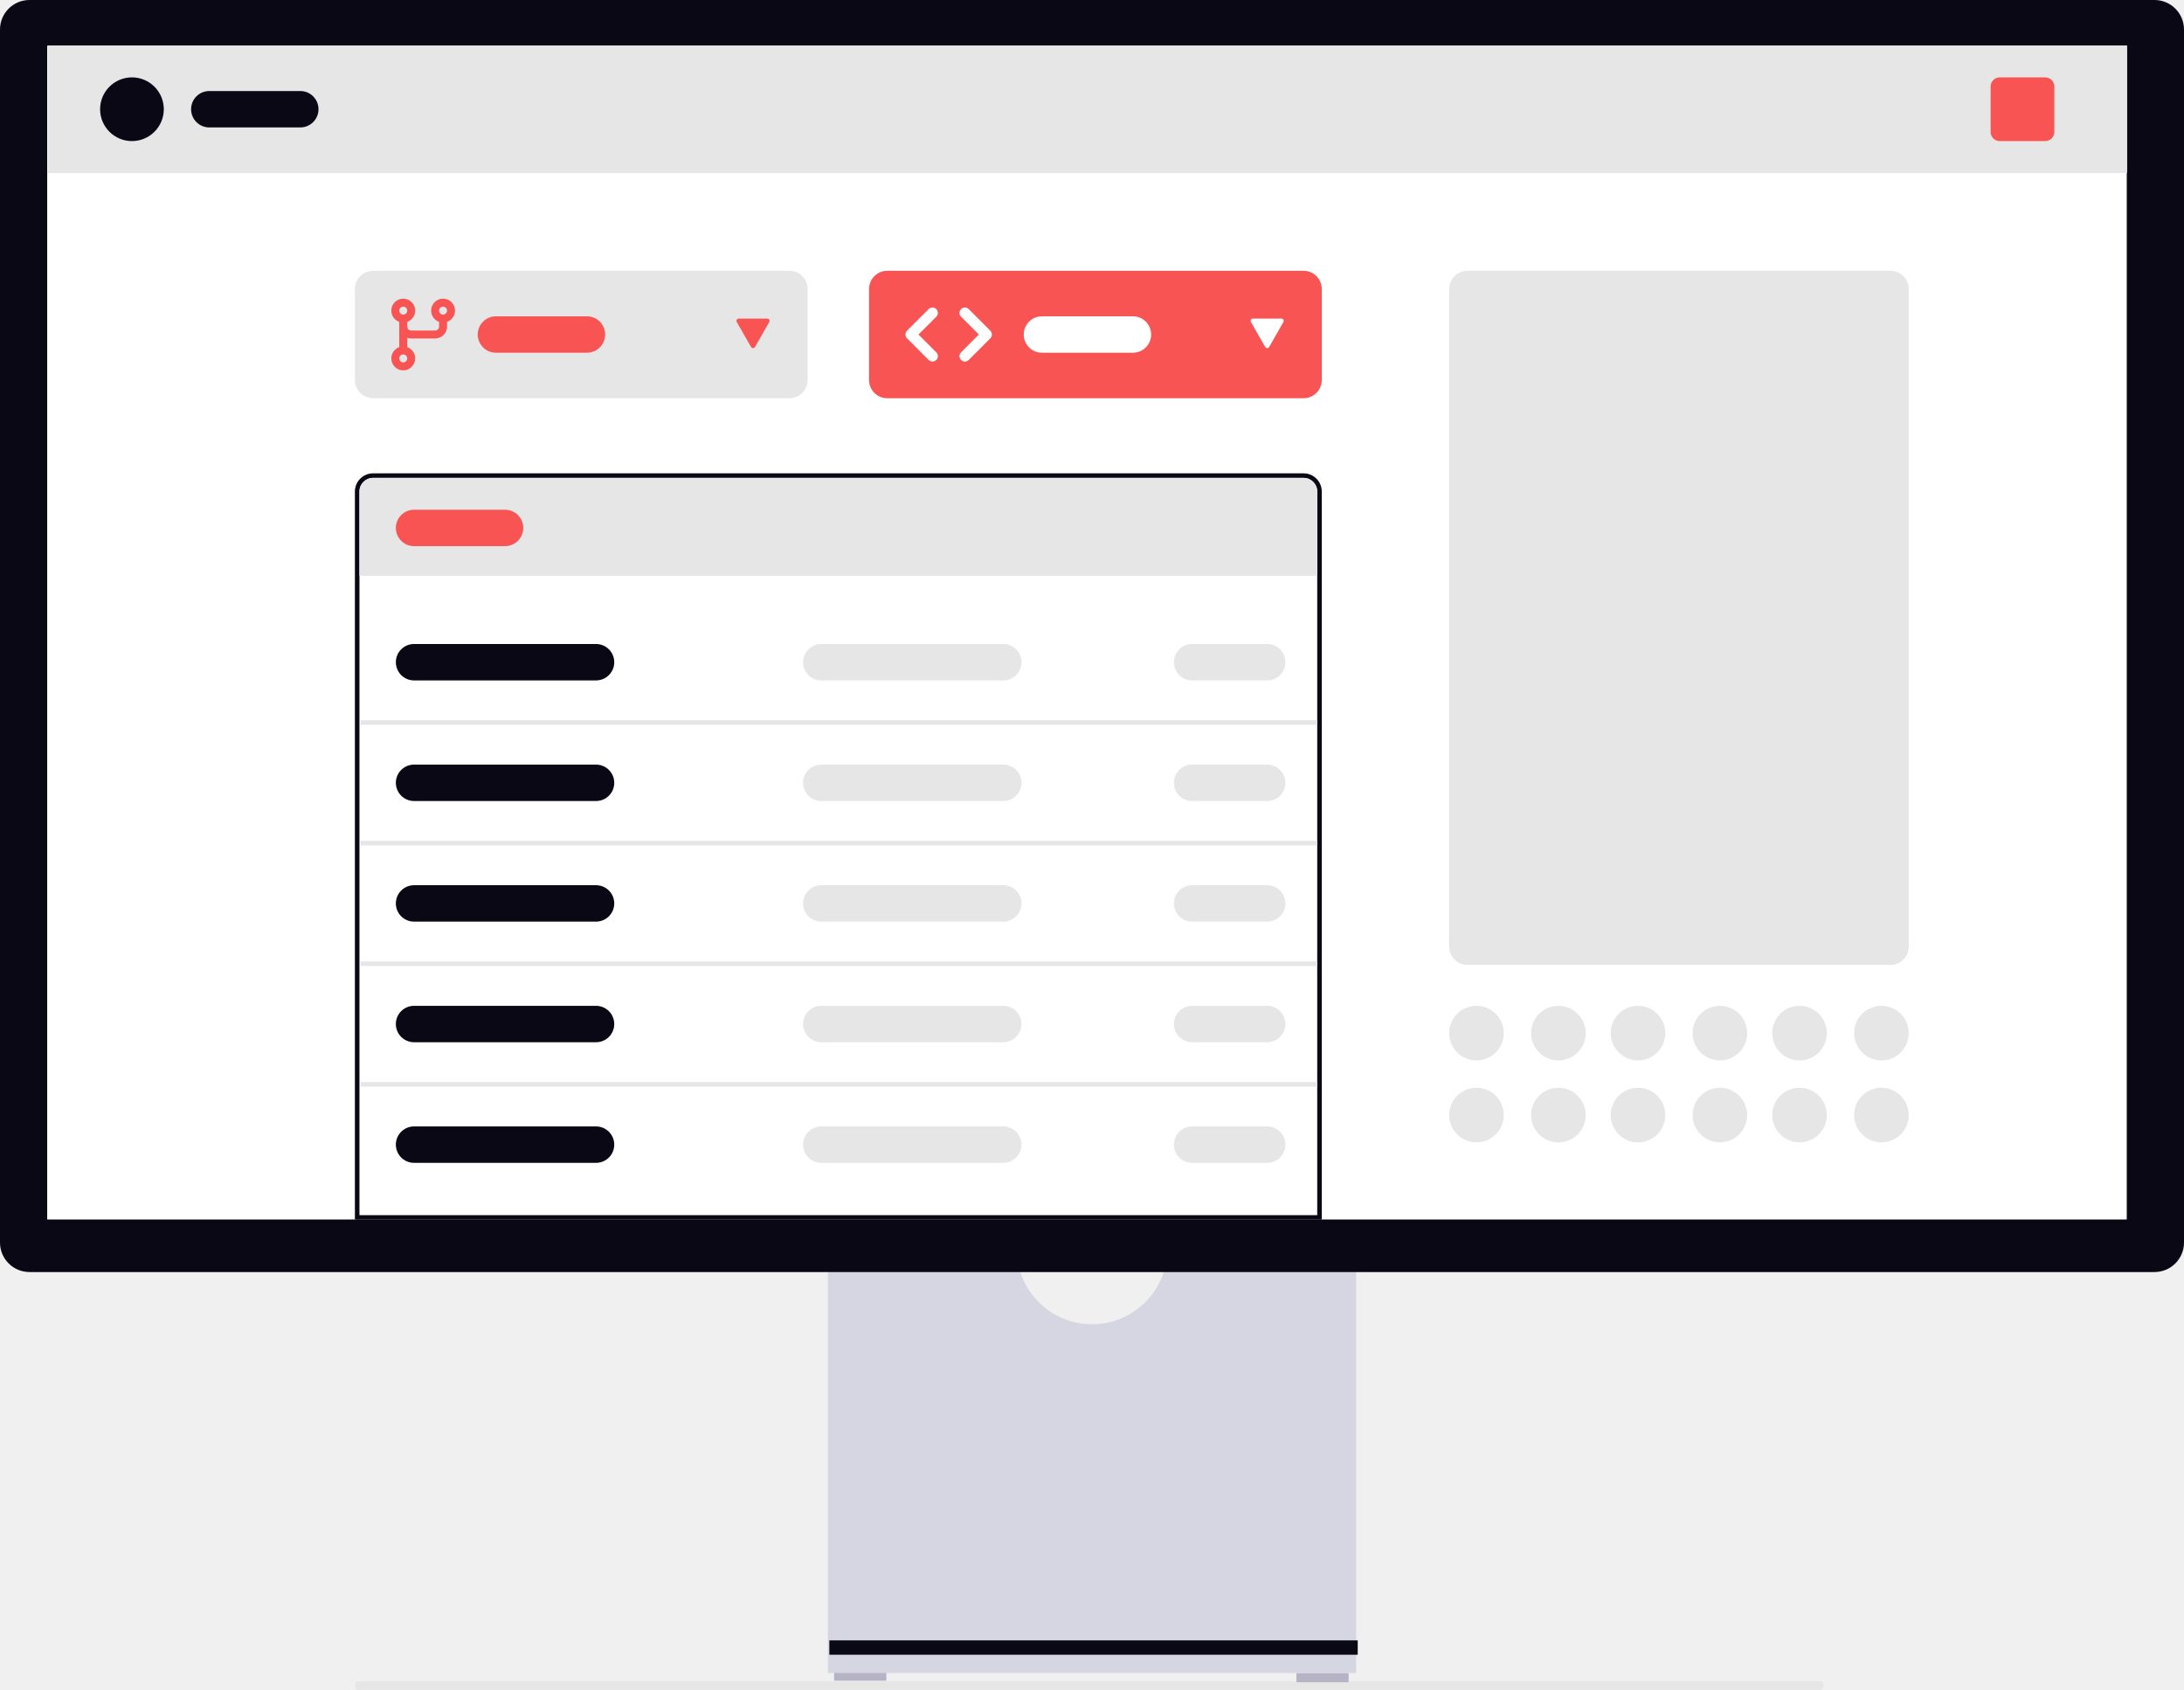
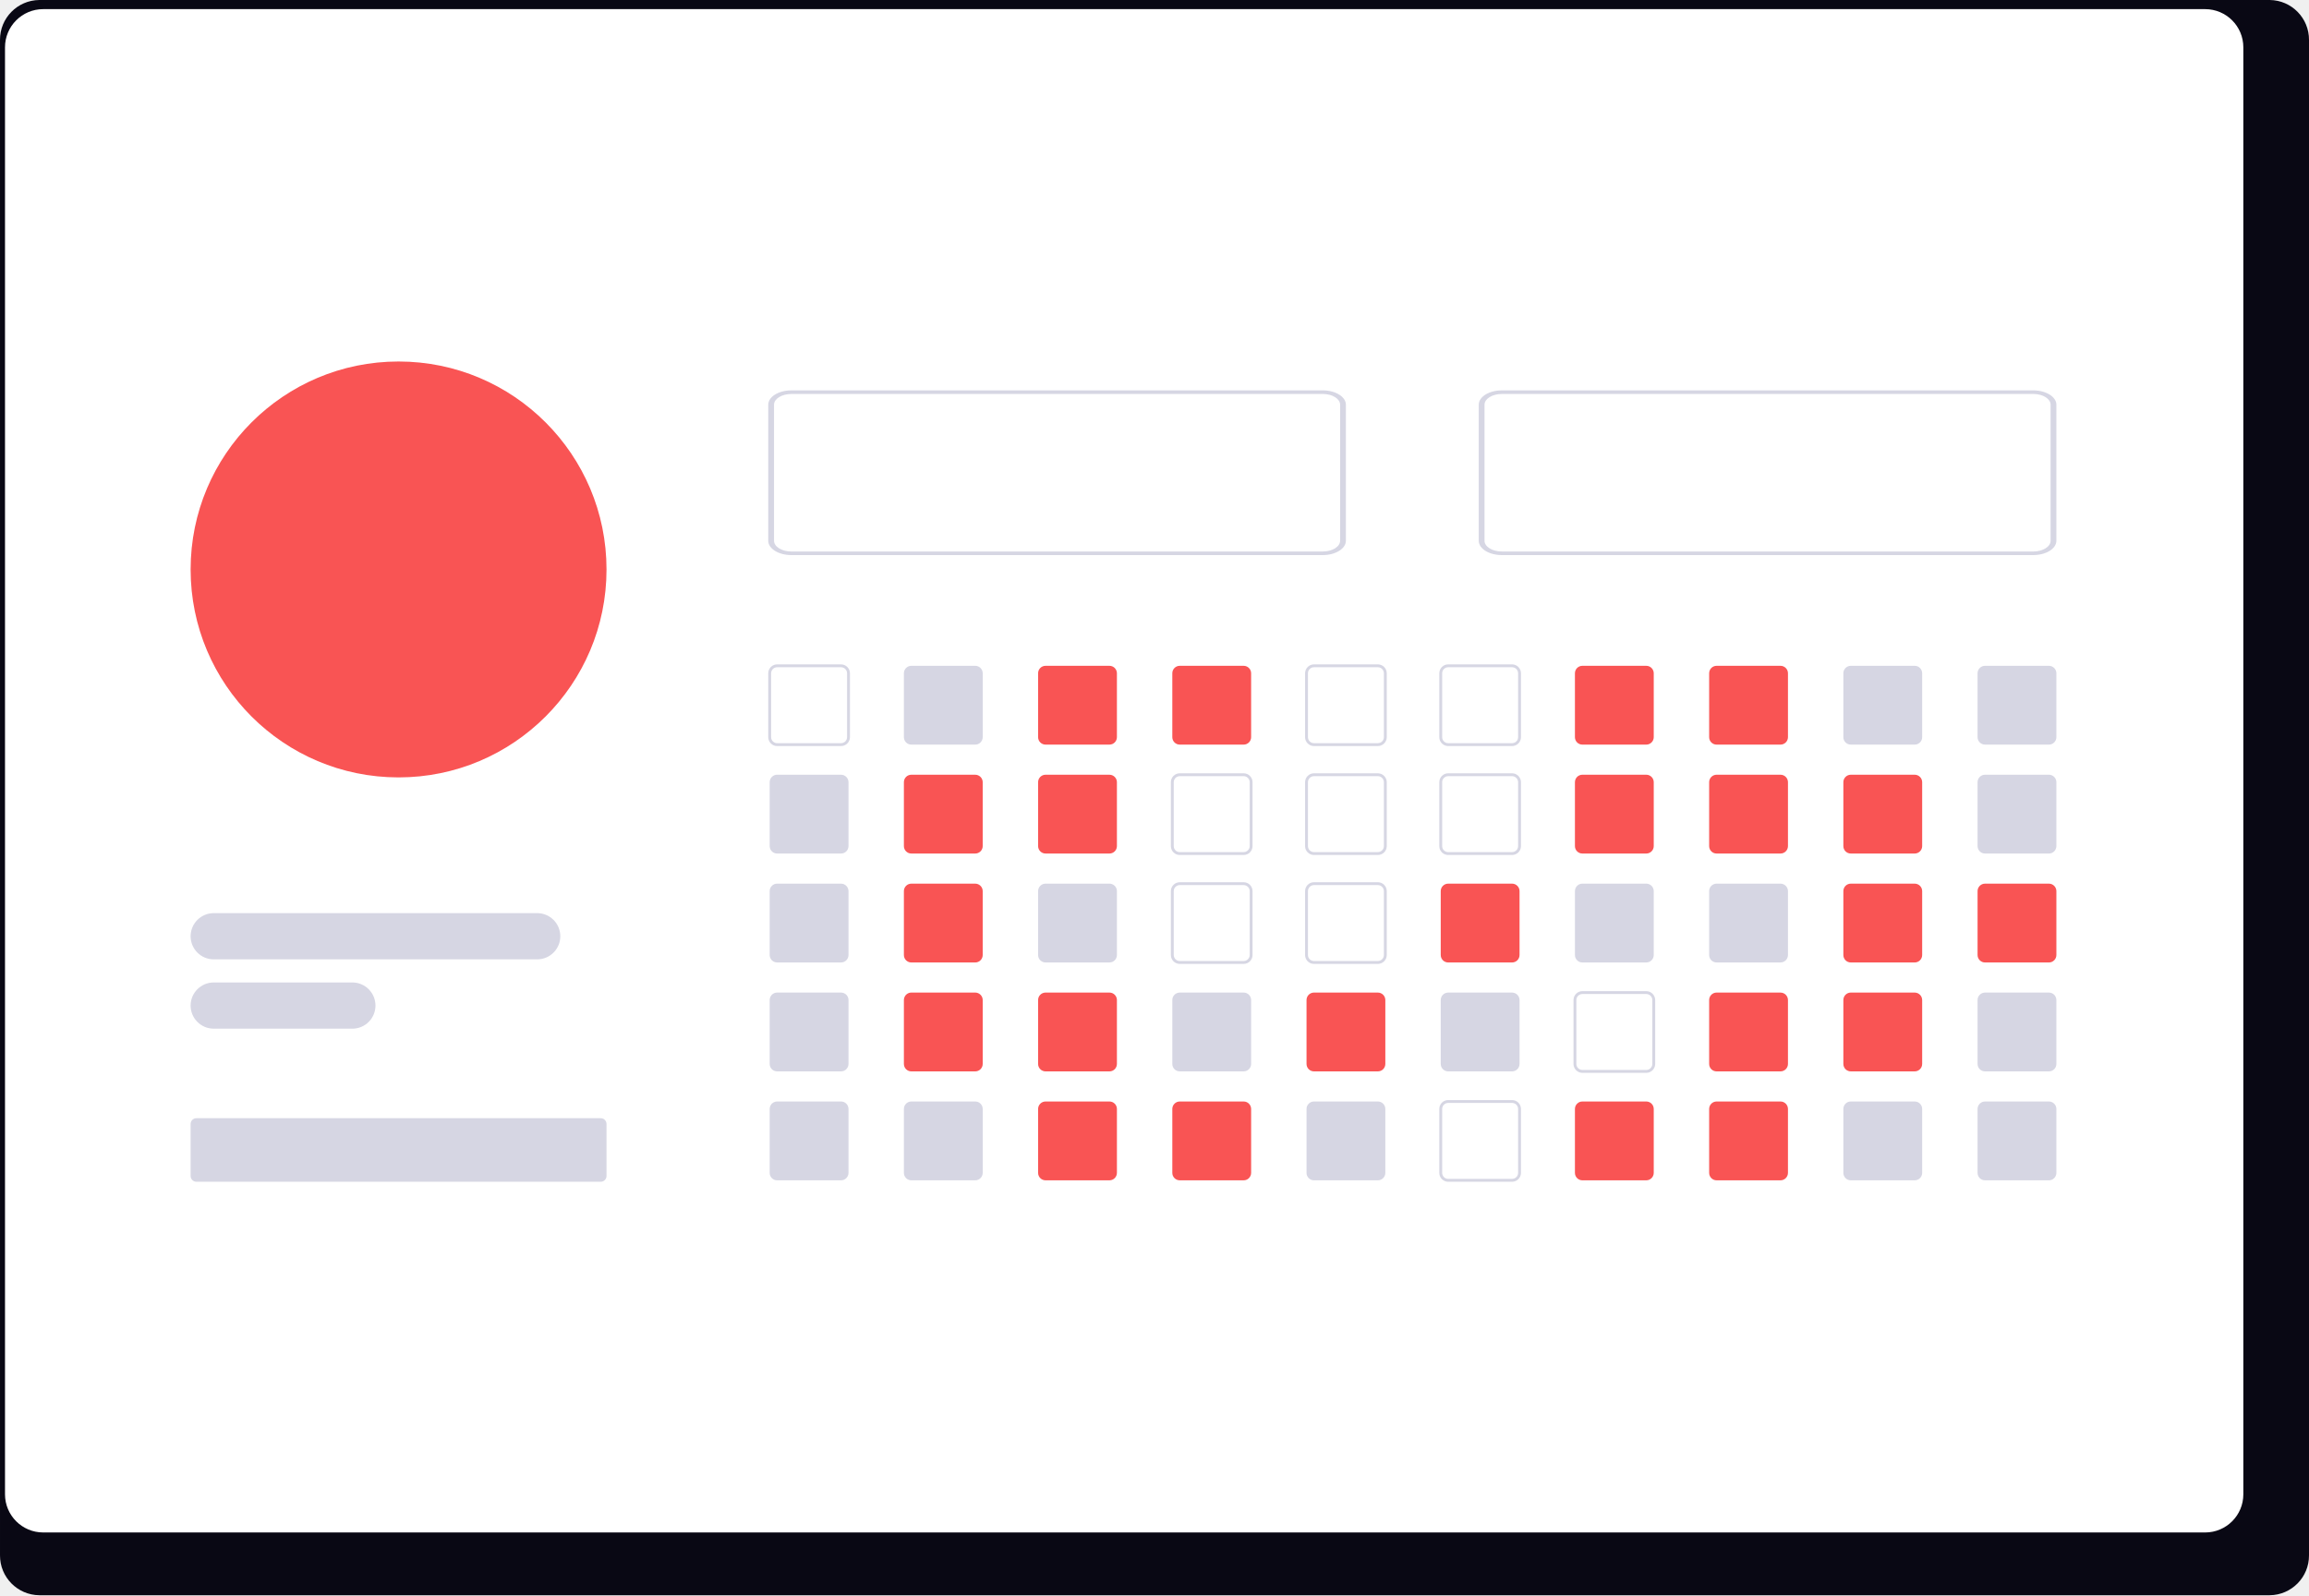
- <svg xmlns="http://www.w3.org/2000/svg" width="960" height="742.635" viewBox="0 0 960 742.635" role="img" artist="Katerina Limpitsouni" source="https://undraw.co/">
-   <g transform="translate(-487 -174)">
-     <path d="M15.18,489.08c0,1.048.575,1.89,1.289,1.89h642.9c.72,0,1.289-.84,1.289-1.89s-.569-1.89-1.289-1.89H16.469C15.755,487.191,15.18,488.032,15.18,489.08Z" transform="translate(627.878 425.666)" fill="#e6e6e6" />
-     <rect width="22.954" height="4.05" transform="translate(853.639 908.516)" fill="#b6b3c5" />
-     <rect width="22.954" height="4.05" transform="translate(1056.844 909.192)" fill="#b6b3c5" />
-     <path d="M377.9,370.945a33.074,33.074,0,0,1-65.264,0H229.146V551.874H461.387V370.945Z" transform="translate(621.734 357.314)" fill="#d6d6e3" />
-     <rect width="232.236" height="6.298" transform="translate(851.558 894.854)" fill="#090814" />
-     <path d="M947.053,580.9H12.947A12.96,12.96,0,0,1,0,567.952V34.858A12.96,12.96,0,0,1,12.947,21.91H947.053A12.96,12.96,0,0,1,960,34.858V567.952A12.96,12.96,0,0,1,947.053,580.9Z" transform="translate(487 152.09)" fill="#090814" />
-     <rect width="914.094" height="515.782" transform="translate(507.75 194.109)" fill="#fff" />
-     <path d="M0,0H914V56H0Z" transform="translate(508 194)" fill="#e6e6e6" />
-     <path d="M14,0A14,14,0,1,1,0,14,14,14,0,0,1,14,0Z" transform="translate(531 208)" fill="#090814" />
-     <path d="M8,0H48a8,8,0,0,1,0,16H8A8,8,0,0,1,8,0Z" transform="translate(571 214)" fill="#090814" />
-     <g transform="translate(15 10)">
-       <rect width="199" height="56" rx="8" transform="translate(628 283)" fill="#e6e6e6" />
-       <path d="M-15360,7025.253a5.255,5.255,0,0,1,3.5-4.95v-8.464c0-.087,0-.173.01-.256-.006-.109-.01-.22-.01-.331v-2.047a5.258,5.258,0,0,1-3.5-4.95v-.007a5.254,5.254,0,0,1,5.248-5.249,5.209,5.209,0,0,1,3.711,1.538,5.211,5.211,0,0,1,1.539,3.711,5.267,5.267,0,0,1-3.5,4.956v2.048a1.754,1.754,0,0,0,1.756,1.748h10.5a1.754,1.754,0,0,0,1.754-1.748v-2.047a5.261,5.261,0,0,1-3.5-4.95v-.007a5.255,5.255,0,0,1,5.248-5.249,5.209,5.209,0,0,1,3.711,1.538,5.2,5.2,0,0,1,1.539,3.711,5.268,5.268,0,0,1-3.494,4.953v2.051a5.261,5.261,0,0,1-5.256,5.249h-10.5a5.23,5.23,0,0,1-1.756-.3v4.1a5.255,5.255,0,0,1,3.5,4.95,5.262,5.262,0,0,1-5.25,5.256A5.26,5.26,0,0,1-15360,7025.253Zm3.5,0a1.753,1.753,0,0,0,1.746,1.754,1.754,1.754,0,0,0,1.748-1.754,1.749,1.749,0,0,0-1.748-1.748A1.747,1.747,0,0,0-15356.5,7025.253Zm17.5-21a1.754,1.754,0,0,0,1.746,1.755,1.76,1.76,0,0,0,1.756-1.755,1.765,1.765,0,0,0-.514-1.235,1.738,1.738,0,0,0-1.242-.513A1.748,1.748,0,0,0-15338.994,7004.249Zm-17.5,0a1.753,1.753,0,0,0,1.746,1.755,1.755,1.755,0,0,0,1.748-1.755,1.732,1.732,0,0,0-.514-1.235,1.72,1.72,0,0,0-1.234-.513A1.747,1.747,0,0,0-15356.5,7004.249Z" transform="translate(16004 -6703.755)" fill="#f95454" />
-       <rect width="56" height="16" rx="8" transform="translate(682 303)" fill="#f95454" />
-       <path d="M7.132,1.519a1,1,0,0,1,1.736,0L15.145,12.5a1,1,0,0,1-.868,1.5H1.723a1,1,0,0,1-.868-1.5Z" transform="translate(811 318) rotate(180)" fill="#f95454" />
+ <svg xmlns="http://www.w3.org/2000/svg" width="799.468" height="552.327" viewBox="0 0 799.468 552.327" role="img" artist="Katerina Limpitsouni" source="https://undraw.co/">
+   <g transform="translate(-560 -263.837)">
+     <path d="M1352.3,232.384H580.059a13.747,13.747,0,0,0-13.613,13.848v524.66a13.74,13.74,0,0,0,13.613,13.819H1352.3a13.741,13.741,0,0,0,13.613-13.819V246.232a13.747,13.747,0,0,0-13.611-13.848Z" transform="translate(-6.445 31.453)" fill="#090814" />
+     <path d="M1328.244,232.384h-748.6a13.225,13.225,0,0,0-13.2,13.223V746.614a13.219,13.219,0,0,0,13.2,13.2h748.6a13.219,13.219,0,0,0,13.2-13.2V245.608a13.224,13.224,0,0,0-13.193-13.223Z" transform="translate(-4.711 34.617)" fill="#fff" />
+     <path d="M72,0A72,72,0,1,1,0,72,72,72,0,0,1,72,0Z" transform="translate(626 389)" fill="#f95454" />
+     <path d="M8,0H120a8,8,0,0,1,0,16H8A8,8,0,0,1,8,0Z" transform="translate(626 580)" fill="#d6d6e3" />
+     <path d="M8,0H56a8,8,0,0,1,0,16H8A8,8,0,0,1,8,0Z" transform="translate(626 604)" fill="#d6d6e3" />
+     <path d="M2,0H142a2,2,0,0,1,2,2V20a2,2,0,0,1-2,2H2a2,2,0,0,1-2-2V2A2,2,0,0,1,2,0Z" transform="translate(626 651)" fill="#d6d6e3" />
+     <path d="M8,1.24c-3.308,0-6,1.668-6,3.719v47.11c0,2.051,2.692,3.719,6,3.719H192c3.308,0,6-1.668,6-3.719V4.959c0-2.051-2.692-3.719-6-3.719H8M8,0H192c4.418,0,8,2.22,8,4.959v47.11c0,2.739-3.582,4.959-8,4.959H8c-4.418,0-8-2.22-8-4.959V4.959C0,2.22,3.582,0,8,0Z" transform="translate(826 399)" fill="#d6d6e3" />
+     <path d="M8,1.24c-3.308,0-6,1.668-6,3.719v47.11c0,2.051,2.692,3.719,6,3.719H192c3.308,0,6-1.668,6-3.719V4.959c0-2.051-2.692-3.719-6-3.719H8M8,0H192c4.418,0,8,2.22,8,4.959v47.11c0,2.739-3.582,4.959-8,4.959H8c-4.418,0-8-2.22-8-4.959V4.959C0,2.22,3.582,0,8,0Z" transform="translate(1072 399)" fill="#d6d6e3" />
+     <g transform="translate(818.998 494.864)">
+       <g transform="translate(7.002 -1)">
+         <path d="M579.549,259.135h22.125a3.1,3.1,0,0,1,3.081,3.08v22.133a3.086,3.086,0,0,1-3.081,3.07h-22.13a3.073,3.073,0,0,1-3.073-3.07V262.216A3.086,3.086,0,0,1,579.549,259.135Zm22.125,27.288a2.09,2.09,0,0,0,2.087-2.079v-22.13a2.1,2.1,0,0,0-2.089-2.087H579.553a2.091,2.091,0,0,0-2.087,2.087v22.131a2.079,2.079,0,0,0,2.079,2.077Z" transform="translate(-576.471 -259.135)" fill="#d6d6e3" />
+         <path d="M601.674,297.585H579.552a2.585,2.585,0,0,0-2.583,2.587V322.3a2.576,2.576,0,0,0,2.583,2.571h22.121a2.582,2.582,0,0,0,2.583-2.571V300.172a2.591,2.591,0,0,0-2.584-2.584Z" transform="translate(-576.474 -259.375)" fill="#d6d6e3" />
+         <path d="M601.674,335.535H579.552a2.585,2.585,0,0,0-2.583,2.584v22.122a2.578,2.578,0,0,0,2.583,2.584h22.121a2.585,2.585,0,0,0,2.584-2.584V338.119A2.591,2.591,0,0,0,601.674,335.535Z" transform="translate(-576.474 -259.611)" fill="#d6d6e3" />
+         <path d="M604.218,375.611a2.6,2.6,0,0,0-2.544-2.127H579.552a2.585,2.585,0,0,0-2.583,2.584v22.121a2.578,2.578,0,0,0,2.583,2.584h22.121a2.585,2.585,0,0,0,2.584-2.584V376.072a2.309,2.309,0,0,0-.04-.457Z" transform="translate(-576.474 -259.848)" fill="#d6d6e3" />
+         <path d="M602.677,411.633a2.618,2.618,0,0,0-1-.2H579.552a2.578,2.578,0,0,0-2.583,2.584v22.123a2.571,2.571,0,0,0,2.583,2.584h22.121a2.586,2.586,0,0,0,2.584-2.584V414.019a2.6,2.6,0,0,0-1.58-2.385Z" transform="translate(-576.474 -260.084)" fill="#d6d6e3" />
+         <path d="M648.434,259.635H626.313a2.585,2.585,0,0,0-2.584,2.584v22.131a2.576,2.576,0,0,0,2.584,2.571h22.121a2.583,2.583,0,0,0,2.584-2.571V262.219a2.591,2.591,0,0,0-2.584-2.584Z" transform="translate(-576.766 -259.138)" fill="#d6d6e3" />
+         <path d="M648.434,297.585H626.313a2.585,2.585,0,0,0-2.584,2.587V322.3a2.576,2.576,0,0,0,2.584,2.571h22.121a2.583,2.583,0,0,0,2.584-2.571V300.172a2.591,2.591,0,0,0-2.584-2.584Z" transform="translate(-576.766 -259.375)" fill="#f95454" />
+         <path d="M648.434,335.535H626.313a2.585,2.585,0,0,0-2.584,2.584v22.122a2.578,2.578,0,0,0,2.584,2.584h22.121a2.585,2.585,0,0,0,2.584-2.584V338.119a2.591,2.591,0,0,0-2.584-2.584Z" transform="translate(-576.766 -259.611)" fill="#f95454" />
+         <path d="M648.434,373.485H626.313a2.571,2.571,0,0,0-2.444,1.768,2.461,2.461,0,0,0-.139.815V398.19a2.578,2.578,0,0,0,2.584,2.584h22.121a2.585,2.585,0,0,0,2.584-2.584V376.072A2.592,2.592,0,0,0,648.434,373.485Z" transform="translate(-576.766 -259.848)" fill="#f95454" />
+         <path d="M648.434,411.435H626.313a2.578,2.578,0,0,0-2.583,2.584v22.122a2.578,2.578,0,0,0,2.584,2.584h22.121a2.585,2.585,0,0,0,2.584-2.584V414.019A2.585,2.585,0,0,0,648.434,411.435Z" transform="translate(-576.766 -260.084)" fill="#d6d6e3" />
+         <path d="M695.194,259.635H673.072a2.585,2.585,0,0,0-2.584,2.584v22.131a2.576,2.576,0,0,0,2.584,2.571h22.121a2.582,2.582,0,0,0,2.583-2.571V262.219a2.591,2.591,0,0,0-2.584-2.584Z" transform="translate(-577.057 -259.138)" fill="#f95454" />
+         <path d="M695.194,297.585H673.072a2.585,2.585,0,0,0-2.583,2.587V322.3a2.576,2.576,0,0,0,2.583,2.571h22.121a2.582,2.582,0,0,0,2.584-2.571V300.172a2.591,2.591,0,0,0-2.584-2.584Z" transform="translate(-577.057 -259.375)" fill="#f95454" />
+         <path d="M695.194,335.535H673.072a2.585,2.585,0,0,0-2.584,2.584v22.122a2.578,2.578,0,0,0,2.584,2.584h22.121a2.585,2.585,0,0,0,2.584-2.584V338.119a2.591,2.591,0,0,0-2.582-2.584Z" transform="translate(-577.057 -259.611)" fill="#d6d6e3" />
+         <path d="M695.194,373.485H673.072a2.585,2.585,0,0,0-2.584,2.584V398.19a2.578,2.578,0,0,0,2.584,2.584h22.121a2.585,2.585,0,0,0,2.584-2.584V376.072a2.591,2.591,0,0,0-2.582-2.587Z" transform="translate(-577.057 -259.848)" fill="#f95454" />
+         <path d="M695.194,411.435H673.072a2.578,2.578,0,0,0-2.583,2.584v22.122a2.578,2.578,0,0,0,2.584,2.584h22.121a2.586,2.586,0,0,0,2.584-2.584V414.019a2.584,2.584,0,0,0-2.584-2.584Z" transform="translate(-577.057 -260.084)" fill="#f95454" />
+         <path d="M741.954,259.635H719.833a2.585,2.585,0,0,0-2.584,2.584v22.131a2.577,2.577,0,0,0,2.584,2.571h22.121a2.582,2.582,0,0,0,2.584-2.571V262.219A2.591,2.591,0,0,0,741.954,259.635Z" transform="translate(-577.349 -259.138)" fill="#f95454" />
+         <path d="M719.83,297.085h22.121a3.1,3.1,0,0,1,3.081,3.08V322.3a3.086,3.086,0,0,1-3.08,3.071h-22.13a3.073,3.073,0,0,1-3.073-3.07V300.166a3.086,3.086,0,0,1,3.081-3.081Zm22.121,27.288a2.09,2.09,0,0,0,2.087-2.079v-22.13a2.1,2.1,0,0,0-2.089-2.087H719.83a2.091,2.091,0,0,0-2.087,2.087V322.3a2.079,2.079,0,0,0,2.079,2.077Z" transform="translate(-577.346 -259.371)" fill="#d6d6e3" />
+         <path d="M719.83,335.035h22.121a3.1,3.1,0,0,1,3.081,3.08v22.122a3.086,3.086,0,0,1-3.081,3.081H719.824a3.055,3.055,0,0,1-2.174-.9,3.1,3.1,0,0,1-.9-2.181v-22.12a3.086,3.086,0,0,1,3.081-3.081Zm22.121,27.288a2.091,2.091,0,0,0,2.087-2.087V338.116a2.1,2.1,0,0,0-2.089-2.087H719.829a2.091,2.091,0,0,0-2.087,2.088v22.121a2.1,2.1,0,0,0,.609,1.477,2.069,2.069,0,0,0,1.472.609Z" transform="translate(-577.346 -259.608)" fill="#d6d6e3" />
+         <path d="M741.954,373.485H719.833a2.585,2.585,0,0,0-2.584,2.584V398.19a2.578,2.578,0,0,0,2.584,2.584h22.121a2.585,2.585,0,0,0,2.584-2.584V376.072A2.591,2.591,0,0,0,741.954,373.485Z" transform="translate(-577.349 -259.848)" fill="#d6d6e3" />
+         <path d="M741.954,411.435H719.833a2.578,2.578,0,0,0-2.583,2.584v22.122a2.579,2.579,0,0,0,2.584,2.584h22.121a2.585,2.585,0,0,0,2.584-2.584V414.019A2.585,2.585,0,0,0,741.954,411.435Z" transform="translate(-577.349 -260.084)" fill="#f95454" />
+         <path d="M766.578,259.135h22.133a3.1,3.1,0,0,1,3.081,3.08v22.133a3.086,3.086,0,0,1-3.08,3.071H766.579a3.075,3.075,0,0,1-3.07-3.071V262.216A3.085,3.085,0,0,1,766.578,259.135Zm22.133,27.288a2.09,2.09,0,0,0,2.087-2.079v-22.13a2.1,2.1,0,0,0-2.089-2.087H766.581a2.09,2.09,0,0,0-2.079,2.087v22.131a2.08,2.08,0,0,0,2.077,2.077Z" transform="translate(-577.638 -259.135)" fill="#d6d6e3" />
+         <path d="M766.578,297.085h22.133a3.1,3.1,0,0,1,3.081,3.08V322.3a3.086,3.086,0,0,1-3.08,3.071H766.579a3.074,3.074,0,0,1-3.07-3.071V300.166A3.085,3.085,0,0,1,766.578,297.085Zm0,27.288H788.71a2.09,2.09,0,0,0,2.087-2.079v-22.13a2.1,2.1,0,0,0-2.089-2.087H766.581a2.09,2.09,0,0,0-2.079,2.087V322.3a2.079,2.079,0,0,0,2.077,2.078Z" transform="translate(-577.638 -259.371)" fill="#d6d6e3" />
+         <path d="M766.578,335.035h22.133a3.1,3.1,0,0,1,3.081,3.08v22.122a3.086,3.086,0,0,1-3.081,3.081H766.58a3.073,3.073,0,0,1-3.071-3.082v-22.12A3.085,3.085,0,0,1,766.578,335.035Zm0,27.288h22.131a2.091,2.091,0,0,0,2.087-2.087V338.116a2.1,2.1,0,0,0-2.089-2.087H766.581a2.09,2.09,0,0,0-2.079,2.087v22.121a2.08,2.08,0,0,0,2.077,2.087Z" transform="translate(-577.638 -259.608)" fill="#d6d6e3" />
+         <path d="M788.714,373.485H766.583a2.583,2.583,0,0,0-2.571,2.584V398.19a2.576,2.576,0,0,0,2.571,2.584h22.131a2.585,2.585,0,0,0,2.584-2.584V376.072a2.592,2.592,0,0,0-2.584-2.584Z" transform="translate(-577.64 -259.848)" fill="#f95454" />
+         <path d="M788.714,411.435H766.583a2.577,2.577,0,0,0-2.571,2.584v22.122a2.576,2.576,0,0,0,2.571,2.584h22.131a2.585,2.585,0,0,0,2.584-2.584V414.019A2.585,2.585,0,0,0,788.714,411.435Z" transform="translate(-577.64 -260.084)" fill="#d6d6e3" />
+         <path d="M813.338,259.135h22.136a3.1,3.1,0,0,1,3.081,3.08v22.133a3.086,3.086,0,0,1-3.08,3.071H813.339a3.074,3.074,0,0,1-3.07-3.071V262.216a3.085,3.085,0,0,1,3.069-3.081Zm22.136,27.288a2.09,2.09,0,0,0,2.087-2.079v-22.13a2.1,2.1,0,0,0-2.089-2.087H813.341a2.09,2.09,0,0,0-2.079,2.087v22.131a2.08,2.08,0,0,0,2.077,2.077Z" transform="translate(-577.929 -259.135)" fill="#d6d6e3" />
+         <path d="M813.338,297.085h22.136a3.1,3.1,0,0,1,3.081,3.08V322.3a3.086,3.086,0,0,1-3.08,3.071H813.339a3.075,3.075,0,0,1-3.07-3.071V300.166a3.085,3.085,0,0,1,3.069-3.081Zm0,27.288h22.136a2.09,2.09,0,0,0,2.087-2.079v-22.13a2.1,2.1,0,0,0-2.089-2.087H813.341a2.09,2.09,0,0,0-2.079,2.087V322.3a2.08,2.08,0,0,0,2.077,2.078Z" transform="translate(-577.929 -259.371)" fill="#d6d6e3" />
+         <path d="M835.474,335.535H813.343a2.583,2.583,0,0,0-2.571,2.584v22.122a2.576,2.576,0,0,0,2.571,2.584h22.131a2.585,2.585,0,0,0,2.584-2.584V338.119A2.591,2.591,0,0,0,835.474,335.535Z" transform="translate(-577.932 -259.611)" fill="#f95454" />
+         <path d="M835.474,373.485H813.343a2.584,2.584,0,0,0-2.571,2.584V398.19a2.576,2.576,0,0,0,2.571,2.584h22.131a2.585,2.585,0,0,0,2.584-2.584V376.072a2.591,2.591,0,0,0-2.584-2.584Z" transform="translate(-577.932 -259.848)" fill="#d6d6e3" />
+         <path d="M813.339,410.935h22.135a3.086,3.086,0,0,1,3.081,3.081v22.121a3.086,3.086,0,0,1-3.081,3.081H813.34a3.073,3.073,0,0,1-3.071-3.083V414.016a3.073,3.073,0,0,1,3.07-3.081Zm22.135,27.288a2.091,2.091,0,0,0,2.087-2.088v-22.12a2.091,2.091,0,0,0-2.088-2.087h-22.13a2.08,2.08,0,0,0-2.078,2.086v22.122a2.079,2.079,0,0,0,2.077,2.087Z" transform="translate(-577.929 -260.081)" fill="#d6d6e3" />
+         <path d="M882.234,259.635H860.1a2.583,2.583,0,0,0-2.571,2.584v22.131a2.571,2.571,0,0,0,2.571,2.571h22.132a2.582,2.582,0,0,0,2.584-2.571V262.219A2.591,2.591,0,0,0,882.234,259.635Z" transform="translate(-578.224 -259.138)" fill="#f95454" />
+         <path d="M882.234,297.585H860.1a2.583,2.583,0,0,0-2.571,2.584V322.3a2.571,2.571,0,0,0,2.571,2.571h22.132a2.582,2.582,0,0,0,2.584-2.571V300.172a2.591,2.591,0,0,0-2.585-2.587Z" transform="translate(-578.224 -259.375)" fill="#f95454" />
+         <path d="M882.234,335.535H860.1a2.583,2.583,0,0,0-2.571,2.584v22.122a2.576,2.576,0,0,0,2.571,2.584h22.131a2.585,2.585,0,0,0,2.584-2.584V338.119A2.591,2.591,0,0,0,882.234,335.535Z" transform="translate(-578.224 -259.611)" fill="#d6d6e3" />
+         <path d="M860.1,372.985h22.133a3.1,3.1,0,0,1,3.081,3.08v22.122a3.086,3.086,0,0,1-3.081,3.081H860.1a3.073,3.073,0,0,1-3.071-3.082v-22.12a3.086,3.086,0,0,1,3.065-3.081Zm22.133,27.288a2.091,2.091,0,0,0,2.087-2.087V376.066a2.1,2.1,0,0,0-2.089-2.087H860.1a2.09,2.09,0,0,0-2.079,2.087v22.121a2.08,2.08,0,0,0,2.078,2.087Z" transform="translate(-578.221 -259.845)" fill="#d6d6e3" />
+         <path d="M882.234,411.435H860.1a2.576,2.576,0,0,0-2.571,2.584v22.122a2.576,2.576,0,0,0,2.571,2.584h22.131a2.585,2.585,0,0,0,2.584-2.584V414.019A2.585,2.585,0,0,0,882.234,411.435Z" transform="translate(-578.224 -260.084)" fill="#f95454" />
+         <path d="M928.994,259.635H906.863a2.583,2.583,0,0,0-2.571,2.584v22.131a2.571,2.571,0,0,0,2.571,2.571h22.132a2.582,2.582,0,0,0,2.584-2.571V262.219A2.591,2.591,0,0,0,928.994,259.635Z" transform="translate(-578.515 -259.138)" fill="#f95454" />
+         <path d="M928.994,297.585H906.863a2.583,2.583,0,0,0-2.571,2.584V322.3a2.571,2.571,0,0,0,2.571,2.571h22.132a2.582,2.582,0,0,0,2.584-2.571V300.172a2.591,2.591,0,0,0-2.585-2.587Z" transform="translate(-578.515 -259.375)" fill="#f95454" />
+         <path d="M928.994,335.535H906.863a2.583,2.583,0,0,0-2.571,2.584v22.122a2.576,2.576,0,0,0,2.571,2.584h22.131a2.585,2.585,0,0,0,2.584-2.584V338.119A2.591,2.591,0,0,0,928.994,335.535Z" transform="translate(-578.515 -259.611)" fill="#d6d6e3" />
+         <path d="M928.994,373.485H906.863a2.583,2.583,0,0,0-2.571,2.584V398.19a2.576,2.576,0,0,0,2.571,2.584h22.131a2.585,2.585,0,0,0,2.584-2.584V376.072a2.591,2.591,0,0,0-2.584-2.584Z" transform="translate(-578.515 -259.848)" fill="#f95454" />
+         <path d="M928.994,411.435H906.863a2.576,2.576,0,0,0-2.571,2.584v22.122a2.576,2.576,0,0,0,2.571,2.584h22.131a2.585,2.585,0,0,0,2.584-2.584V414.019A2.585,2.585,0,0,0,928.994,411.435Z" transform="translate(-578.515 -260.084)" fill="#f95454" />
+         <path d="M975.754,259.635H953.623a2.583,2.583,0,0,0-2.571,2.584v22.131a2.571,2.571,0,0,0,2.571,2.571h22.132a2.582,2.582,0,0,0,2.583-2.571V262.219A2.591,2.591,0,0,0,975.754,259.635Z" transform="translate(-578.807 -259.138)" fill="#d6d6e3" />
+         <path d="M975.754,297.585H953.623a2.583,2.583,0,0,0-2.571,2.584V322.3a2.571,2.571,0,0,0,2.571,2.571h22.132a2.583,2.583,0,0,0,2.583-2.571V300.172a2.591,2.591,0,0,0-2.585-2.587Z" transform="translate(-578.807 -259.375)" fill="#f95454" />
+         <path d="M975.754,335.535H953.623a2.583,2.583,0,0,0-2.571,2.584v22.122a2.576,2.576,0,0,0,2.571,2.584h22.131a2.585,2.585,0,0,0,2.584-2.584V338.119a2.591,2.591,0,0,0-2.583-2.584Z" transform="translate(-578.807 -259.611)" fill="#f95454" />
+         <path d="M975.754,373.485H953.623a2.583,2.583,0,0,0-2.571,2.584V398.19a2.576,2.576,0,0,0,2.571,2.584h22.131a2.585,2.585,0,0,0,2.584-2.584V376.072a2.591,2.591,0,0,0-2.583-2.584Z" transform="translate(-578.807 -259.848)" fill="#f95454" />
+         <path d="M975.754,411.435H953.623a2.577,2.577,0,0,0-2.571,2.584v22.122a2.576,2.576,0,0,0,2.571,2.584h22.131a2.585,2.585,0,0,0,2.584-2.584V414.019A2.585,2.585,0,0,0,975.754,411.435Z" transform="translate(-578.807 -260.084)" fill="#d6d6e3" />
+         <path d="M1022.514,259.635h-22.131a2.583,2.583,0,0,0-2.571,2.584v22.131a2.571,2.571,0,0,0,2.571,2.571h22.132a2.582,2.582,0,0,0,2.583-2.571V262.219a2.591,2.591,0,0,0-2.584-2.584Z" transform="translate(-579.098 -259.138)" fill="#d6d6e3" />
+         <path d="M1022.514,297.585h-22.131a2.582,2.582,0,0,0-2.571,2.584V322.3a2.571,2.571,0,0,0,2.571,2.571h22.132a2.582,2.582,0,0,0,2.583-2.571V300.172a2.591,2.591,0,0,0-2.585-2.587Z" transform="translate(-579.098 -259.375)" fill="#d6d6e3" />
+         <path d="M1022.514,335.535h-22.131a2.583,2.583,0,0,0-2.571,2.584v22.122a2.576,2.576,0,0,0,2.571,2.584h22.131a2.585,2.585,0,0,0,2.584-2.584V338.119A2.591,2.591,0,0,0,1022.514,335.535Z" transform="translate(-579.098 -259.611)" fill="#f95454" />
+         <path d="M1022.514,373.485h-22.131a2.584,2.584,0,0,0-2.571,2.584V398.19a2.576,2.576,0,0,0,2.571,2.584h22.131a2.585,2.585,0,0,0,2.584-2.584V376.072a2.591,2.591,0,0,0-2.584-2.584Z" transform="translate(-579.098 -259.848)" fill="#d6d6e3" />
+         <path d="M1022.514,411.435h-22.131a2.576,2.576,0,0,0-2.571,2.584v22.122a2.577,2.577,0,0,0,2.571,2.584h22.131a2.585,2.585,0,0,0,2.584-2.584V414.019A2.585,2.585,0,0,0,1022.514,411.435Z" transform="translate(-579.098 -260.084)" fill="#d6d6e3" />
+       </g>
    </g>
-     <path d="M8,0H417a8,8,0,0,1,8,8V328a0,0,0,0,1,0,0H0a0,0,0,0,1,0,0V8A8,8,0,0,1,8,0Z" transform="translate(643 382)" fill="#fff" />
-     <path d="M8,2A6.007,6.007,0,0,0,2,8V326H423V8a6.007,6.007,0,0,0-6-6H8M8,0H417a8,8,0,0,1,8,8V328H0V8A8,8,0,0,1,8,0Z" transform="translate(643 382)" fill="#090814" />
-     <path d="M6,0H415a6,6,0,0,1,6,6V43a0,0,0,0,1,0,0H0a0,0,0,0,1,0,0V6A6,6,0,0,1,6,0Z" transform="translate(645 384)" fill="#e6e6e6" />
-     <rect width="56" height="16" rx="8" transform="translate(661 398)" fill="#f95454" />
-     <rect width="96" height="16" rx="8" transform="translate(661 457)" fill="#090814" />
-     <rect width="49" height="16" rx="8" transform="translate(1003 457)" fill="#e6e6e6" />
-     <rect width="96" height="16" rx="8" transform="translate(840 457)" fill="#e6e6e6" />
-     <path d="M420.5,1H0V-1H420.5Z" transform="translate(645.5 491.5)" fill="#e6e6e6" />
-     <rect width="96" height="16" rx="8" transform="translate(661 510)" fill="#090814" />
-     <rect width="49" height="16" rx="8" transform="translate(1003 510)" fill="#e6e6e6" />
-     <rect width="96" height="16" rx="8" transform="translate(840 510)" fill="#e6e6e6" />
-     <path d="M420.5,1H0V-1H420.5Z" transform="translate(645.5 544.5)" fill="#e6e6e6" />
-     <rect width="96" height="16" rx="8" transform="translate(661 563)" fill="#090814" />
-     <rect width="49" height="16" rx="8" transform="translate(1003 563)" fill="#e6e6e6" />
-     <rect width="96" height="16" rx="8" transform="translate(840 563)" fill="#e6e6e6" />
-     <path d="M420.5,1H0V-1H420.5Z" transform="translate(645.5 597.5)" fill="#e6e6e6" />
-     <rect width="96" height="16" rx="8" transform="translate(661 616)" fill="#090814" />
-     <rect width="49" height="16" rx="8" transform="translate(1003 616)" fill="#e6e6e6" />
-     <rect width="96" height="16" rx="8" transform="translate(840 616)" fill="#e6e6e6" />
-     <path d="M420.5,1H0V-1H420.5Z" transform="translate(645.5 650.5)" fill="#e6e6e6" />
-     <path d="M4,0H24a4,4,0,0,1,4,4V24a4,4,0,0,1-4,4H4a4,4,0,0,1-4-4V4A4,4,0,0,1,4,0Z" transform="translate(1362 208)" fill="#f95454" />
-     <rect width="96" height="16" rx="8" transform="translate(661 669)" fill="#090814" />
-     <rect width="49" height="16" rx="8" transform="translate(1003 669)" fill="#e6e6e6" />
-     <rect width="96" height="16" rx="8" transform="translate(840 669)" fill="#e6e6e6" />
-     <path d="M8,0H191a8,8,0,0,1,8,8V48a8,8,0,0,1-8,8H8a8,8,0,0,1-8-8V8A8,8,0,0,1,8,0Z" transform="translate(869 293)" fill="#f95454" />
-     <path d="M8,0H48a8,8,0,0,1,0,16H8A8,8,0,0,1,8,0Z" transform="translate(937 313)" fill="#fff" />
-     <path d="M7.132,1.519a1,1,0,0,1,1.736,0L15.145,12.5a1,1,0,0,1-.868,1.5H1.723a1,1,0,0,1-.868-1.5Z" transform="translate(1052 328) rotate(180)" fill="#fff" />
-     <path d="M-15335.549,7022.051a2.355,2.355,0,0,1,0-3.352l7.816-7.828-7.816-7.817a2.368,2.368,0,0,1,0-3.362,2.385,2.385,0,0,1,3.361,0l9.49,9.5a2.375,2.375,0,0,1,0,3.359l-9.49,9.5a2.381,2.381,0,0,1-1.686.7A2.342,2.342,0,0,1-15335.549,7022.051Zm-14.258,0-9.492-9.5a2.365,2.365,0,0,1,0-3.359l9.492-9.5a2.385,2.385,0,0,1,3.361,0,2.382,2.382,0,0,1,0,3.362l-7.818,7.817,7.818,7.828a2.369,2.369,0,0,1,0,3.352,2.357,2.357,0,0,1-1.678.7A2.363,2.363,0,0,1-15349.807,7022.051Z" transform="translate(16245.002 -6689.872)" fill="#fff" />
-     <path d="M8,0H194a8,8,0,0,1,8,8V297a8,8,0,0,1-8,8H8a8,8,0,0,1-8-8V8A8,8,0,0,1,8,0Z" transform="translate(1124 293)" fill="#e6e6e6" />
-     <path d="M12,0A12,12,0,1,1,0,12,12,12,0,0,1,12,0Z" transform="translate(1124 616)" fill="#e6e6e6" />
-     <path d="M12,0A12,12,0,1,1,0,12,12,12,0,0,1,12,0Z" transform="translate(1160 616)" fill="#e6e6e6" />
-     <path d="M12,0A12,12,0,1,1,0,12,12,12,0,0,1,12,0Z" transform="translate(1195 616)" fill="#e6e6e6" />
-     <path d="M12,0A12,12,0,1,1,0,12,12,12,0,0,1,12,0Z" transform="translate(1231 616)" fill="#e6e6e6" />
-     <path d="M12,0A12,12,0,1,1,0,12,12,12,0,0,1,12,0Z" transform="translate(1266 616)" fill="#e6e6e6" />
-     <path d="M12,0A12,12,0,1,1,0,12,12,12,0,0,1,12,0Z" transform="translate(1302 616)" fill="#e6e6e6" />
-     <path d="M12,0A12,12,0,1,1,0,12,12,12,0,0,1,12,0Z" transform="translate(1124 652)" fill="#e6e6e6" />
-     <path d="M12,0A12,12,0,1,1,0,12,12,12,0,0,1,12,0Z" transform="translate(1160 652)" fill="#e6e6e6" />
-     <path d="M12,0A12,12,0,1,1,0,12,12,12,0,0,1,12,0Z" transform="translate(1195 652)" fill="#e6e6e6" />
-     <path d="M12,0A12,12,0,1,1,0,12,12,12,0,0,1,12,0Z" transform="translate(1231 652)" fill="#e6e6e6" />
-     <path d="M12,0A12,12,0,1,1,0,12,12,12,0,0,1,12,0Z" transform="translate(1266 652)" fill="#e6e6e6" />
-     <path d="M12,0A12,12,0,1,1,0,12,12,12,0,0,1,12,0Z" transform="translate(1302 652)" fill="#e6e6e6" />
  </g>
</svg>
